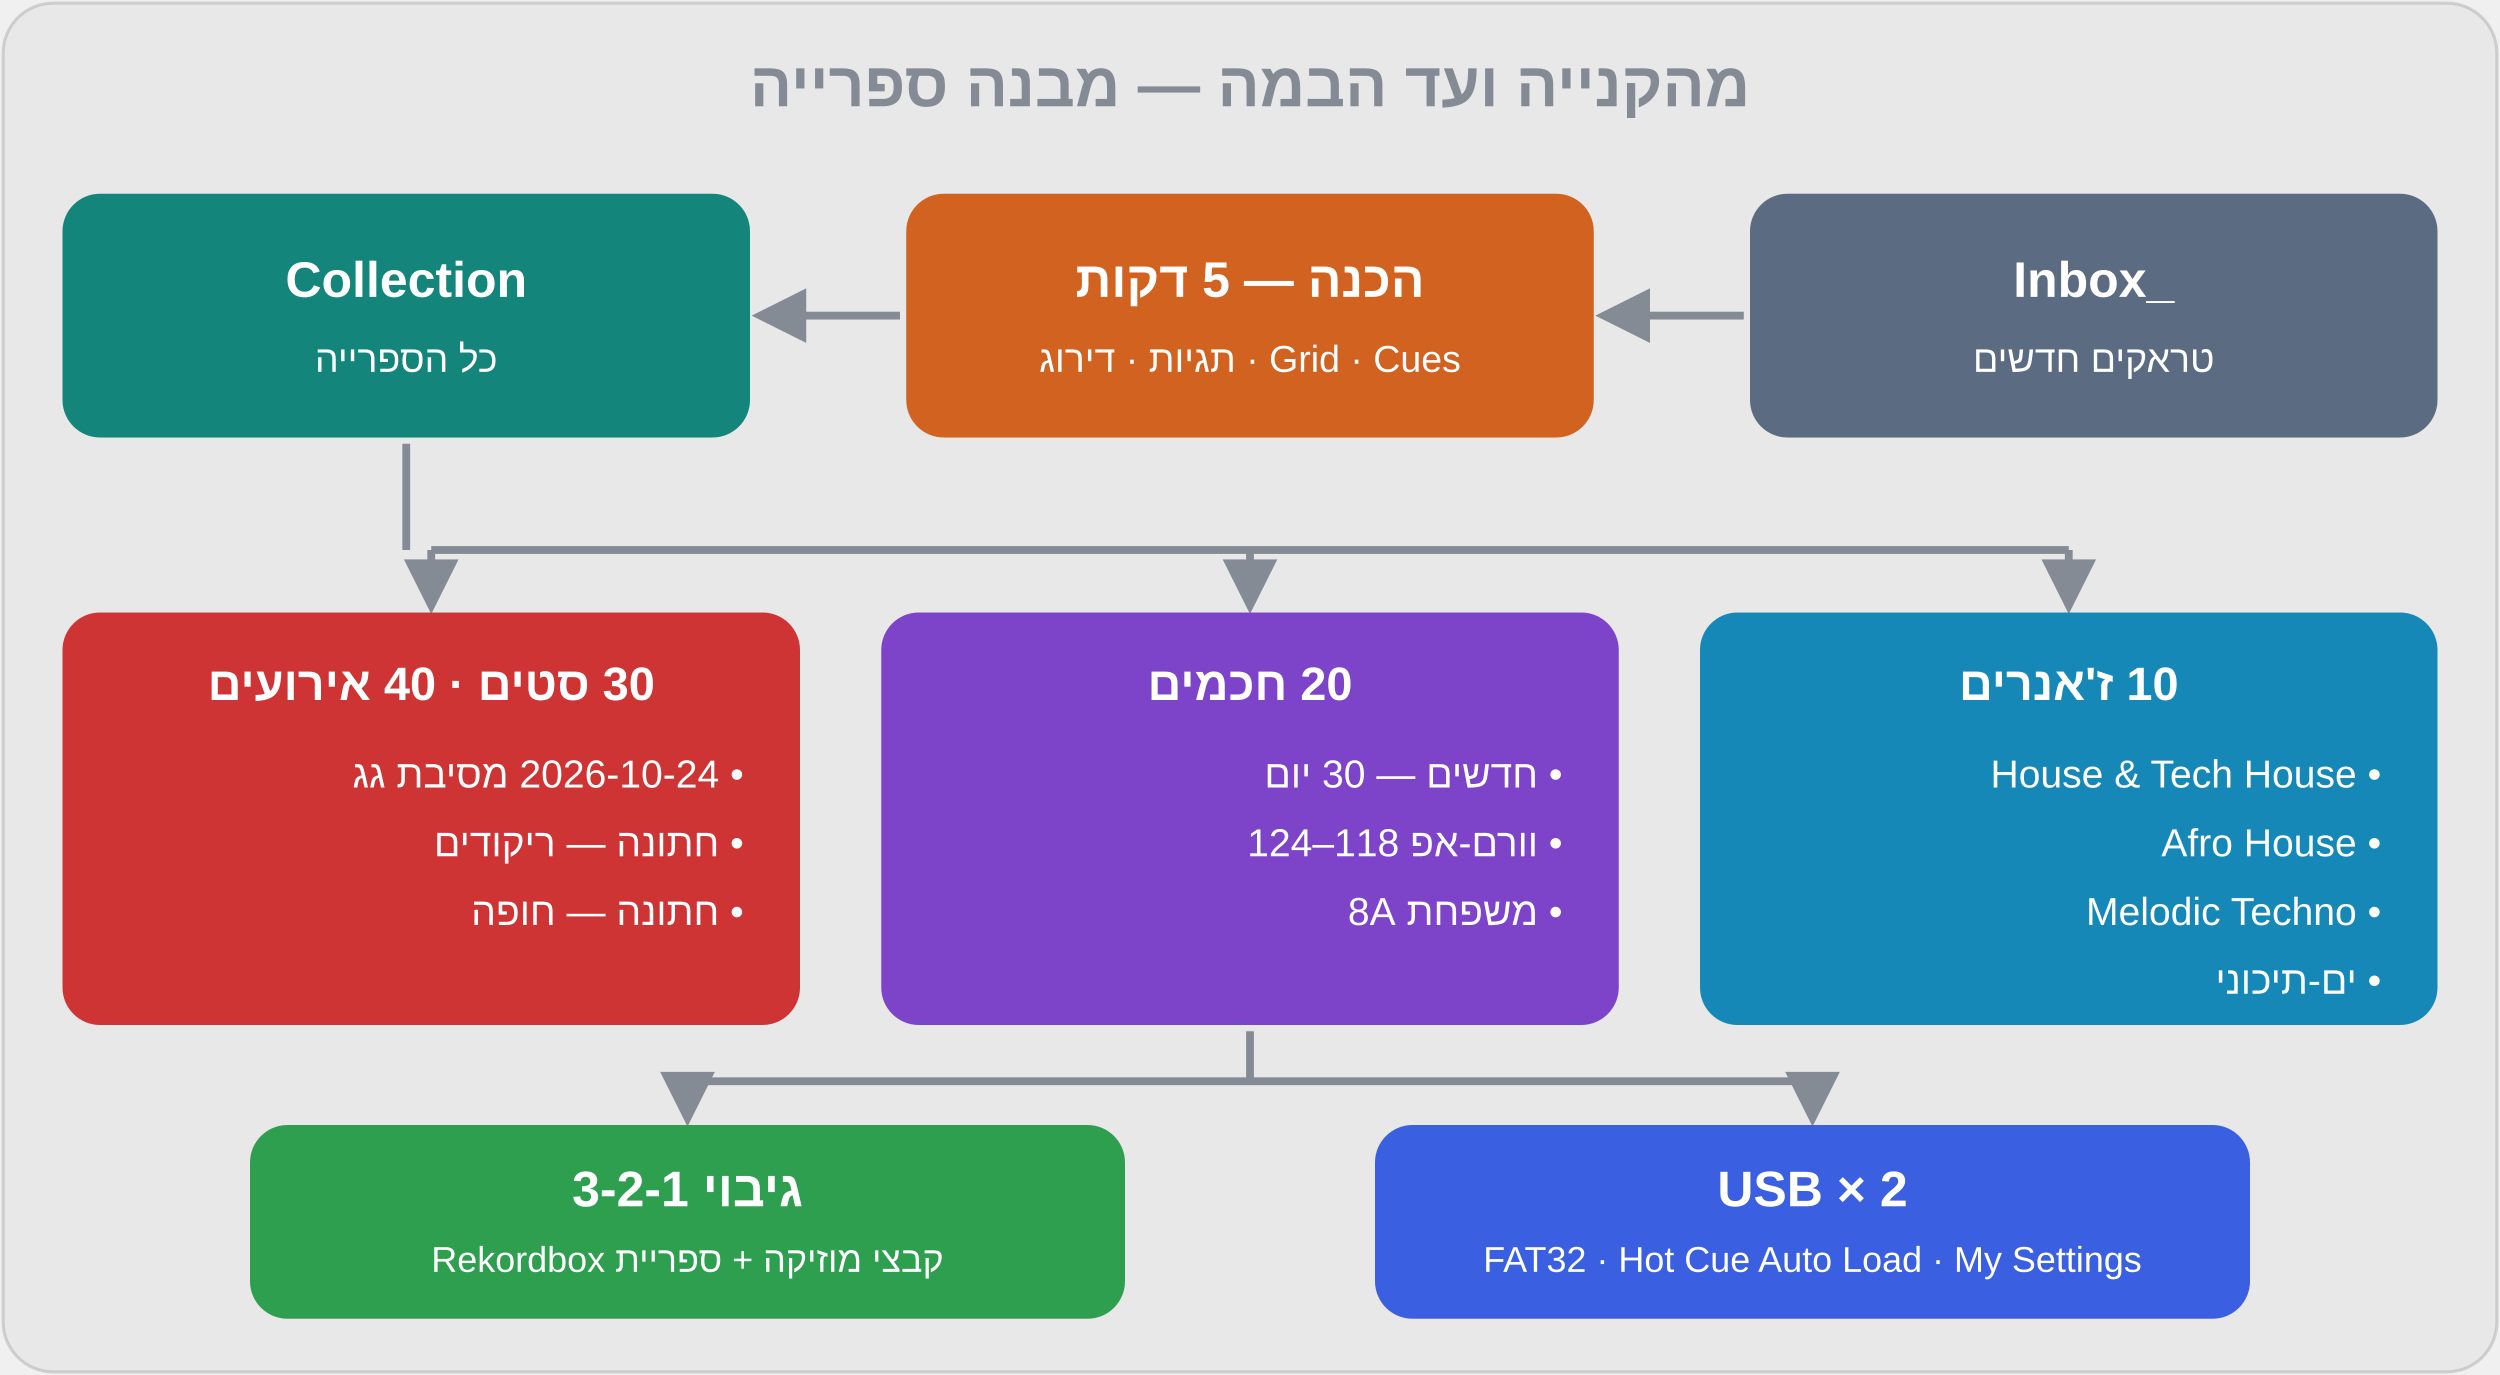
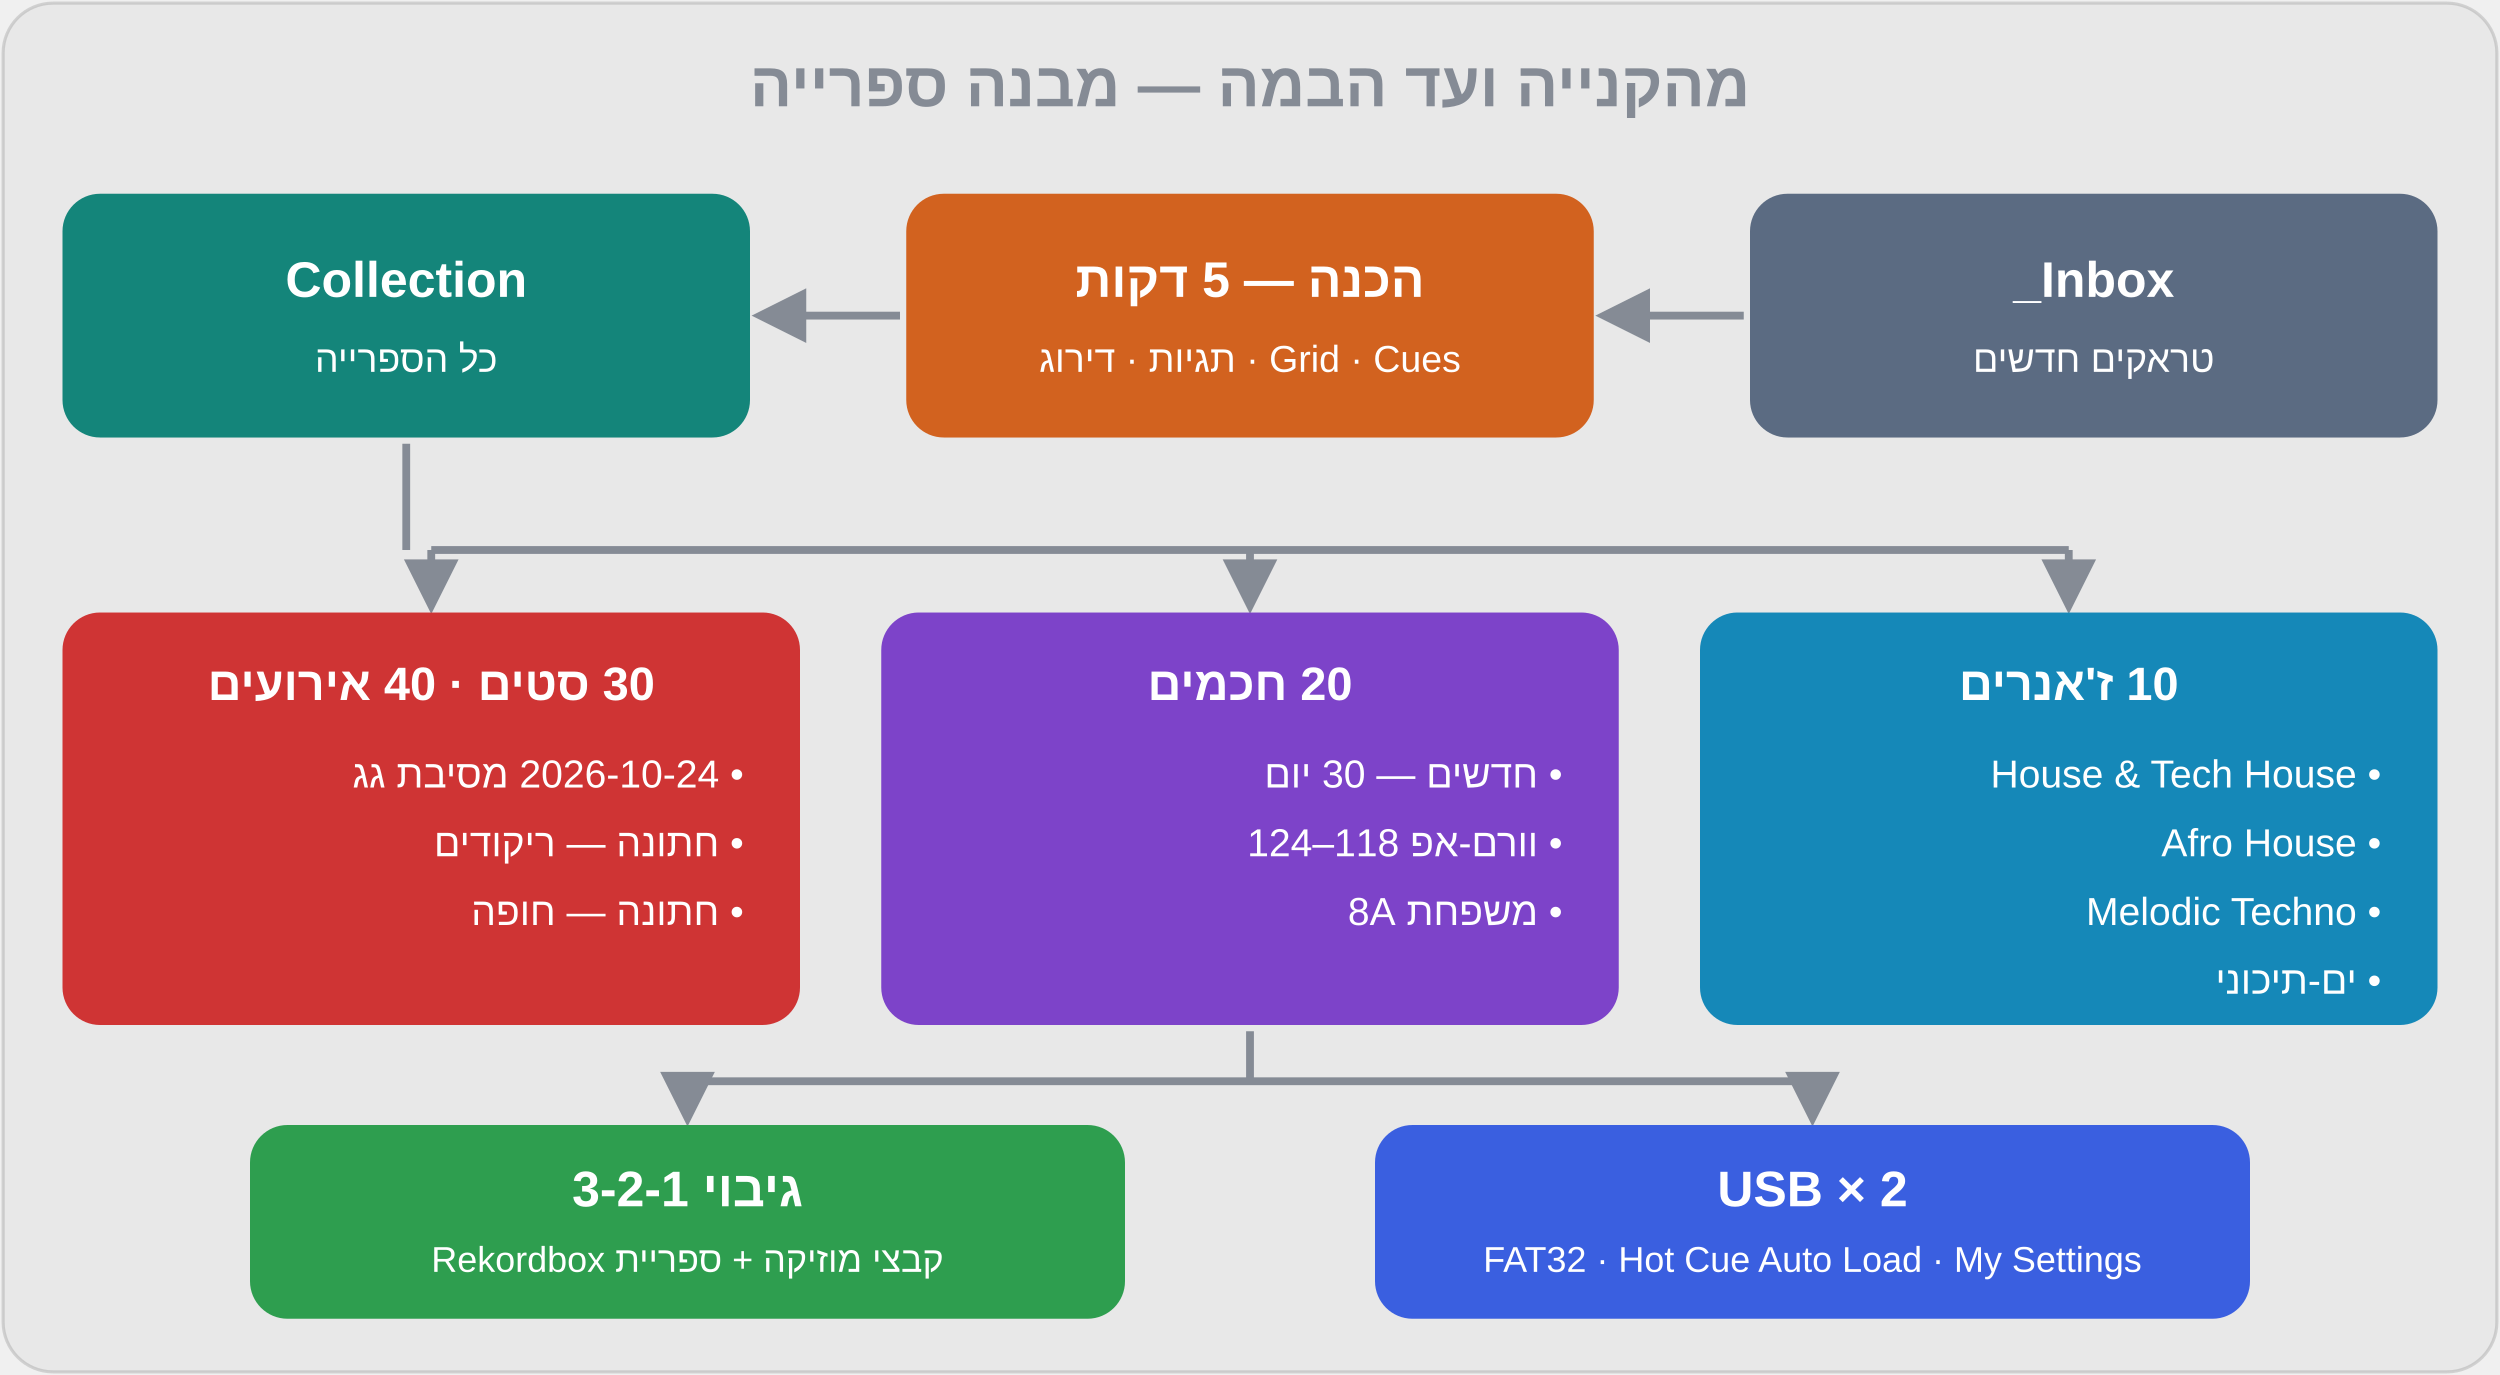
<svg xmlns="http://www.w3.org/2000/svg" viewBox="0 0 800 440" width="800" height="440" role="img" aria-labelledby="t d" font-family="Heebo, Rubik, Arial, sans-serif">
  <rect x="1" y="1" width="798" height="438" rx="16" fill="#7f7f7f" fill-opacity="0.07" stroke="#7f7f7f" stroke-opacity="0.28" />
  <defs>
    <marker id="arr" viewBox="0 0 10 10" refX="8" refY="5" markerWidth="7" markerHeight="7" orient="auto-start-reverse">
      <path d="M0,0 L10,5 L0,10 z" fill="#858b95" />
    </marker>
  </defs>
  <text x="400.0" y="34.0" font-size="20" fill="#858b95" text-anchor="middle" direction="rtl" font-weight="bold">מהקנייה ועד הבמה — מבנה ספרייה</text>
  <rect x="560.0" y="62.0" width="220.0" height="78.0" rx="12" fill="#5b6b82" />
-   <text x="670.0" y="95.0" font-size="16" fill="#ffffff" text-anchor="middle" direction="rtl" font-weight="bold">_Inbox</text>
+   <text x="670.0" y="95.0" font-size="16" fill="#ffffff" text-anchor="middle" font-weight="bold">_Inbox</text>
  <text x="670.0" y="119.0" font-size="12" fill="#ffffff" text-anchor="middle" direction="rtl" font-weight="normal">טראקים חדשים</text>
  <line x1="558.0" y1="101.0" x2="514.0" y2="101.0" stroke="#858b95" stroke-width="2.5" marker-end="url(#arr)" />
  <rect x="290.0" y="62.0" width="220.0" height="78.0" rx="12" fill="#d2621f" />
  <text x="400.0" y="95.0" font-size="16" fill="#ffffff" text-anchor="middle" direction="rtl" font-weight="bold">הכנה — 5 דקות</text>
  <text x="400.0" y="119.0" font-size="12" fill="#ffffff" text-anchor="middle" direction="rtl" font-weight="normal">Grid · Cues · תגיות · דירוג</text>
  <line x1="288.0" y1="101.0" x2="244.0" y2="101.0" stroke="#858b95" stroke-width="2.5" marker-end="url(#arr)" />
  <rect x="20.0" y="62.0" width="220.0" height="78.0" rx="12" fill="#14857a" />
-   <text x="130.0" y="95.0" font-size="16" fill="#ffffff" text-anchor="middle" direction="rtl" font-weight="bold">Collection</text>
+   <text x="130.0" y="95.0" font-size="16" fill="#ffffff" text-anchor="middle" font-weight="bold">Collection</text>
  <text x="130.0" y="119.0" font-size="12" fill="#ffffff" text-anchor="middle" direction="rtl" font-weight="normal">כל הספרייה</text>
  <line x1="130.0" y1="142.0" x2="130.0" y2="176.0" stroke="#858b95" stroke-width="2.5" />
  <line x1="662.0" y1="176.0" x2="138.0" y2="176.0" stroke="#858b95" stroke-width="2.5" />
  <line x1="662.0" y1="176.0" x2="662.0" y2="193.0" stroke="#858b95" stroke-width="2.5" marker-end="url(#arr)" />
  <rect x="544.0" y="196.0" width="236.0" height="132.0" rx="12" fill="#1588b8" />
  <text x="662.0" y="224.0" font-size="15" fill="#ffffff" text-anchor="middle" direction="rtl" font-weight="bold">10 ז'אנרים</text>
  <text x="762.0" y="252.0" font-size="12.5" fill="#ffffff" text-anchor="start" direction="rtl" font-weight="normal">• House &amp; Tech House</text>
  <text x="762.0" y="274.0" font-size="12.5" fill="#ffffff" text-anchor="start" direction="rtl" font-weight="normal">• Afro House</text>
  <text x="762.0" y="296.0" font-size="12.5" fill="#ffffff" text-anchor="start" direction="rtl" font-weight="normal">• Melodic Techno</text>
  <text x="762.0" y="318.0" font-size="12.5" fill="#ffffff" text-anchor="start" direction="rtl" font-weight="normal">• ים-תיכוני</text>
  <line x1="400.0" y1="176.0" x2="400.0" y2="193.0" stroke="#858b95" stroke-width="2.5" marker-end="url(#arr)" />
  <rect x="282.0" y="196.0" width="236.0" height="132.0" rx="12" fill="#7d43c9" />
  <text x="400.0" y="224.0" font-size="15" fill="#ffffff" text-anchor="middle" direction="rtl" font-weight="bold">20 חכמים</text>
  <text x="500.0" y="252.0" font-size="12.5" fill="#ffffff" text-anchor="start" direction="rtl" font-weight="normal">• חדשים — 30 יום</text>
  <text x="500.0" y="274.0" font-size="12.5" fill="#ffffff" text-anchor="start" direction="rtl" font-weight="normal">• וורם-אפ 118–124</text>
  <text x="500.0" y="296.0" font-size="12.5" fill="#ffffff" text-anchor="start" direction="rtl" font-weight="normal">• משפחת 8A</text>
  <line x1="138.0" y1="176.0" x2="138.0" y2="193.0" stroke="#858b95" stroke-width="2.5" marker-end="url(#arr)" />
  <rect x="20.0" y="196.0" width="236.0" height="132.0" rx="12" fill="#cf3434" />
  <text x="138.0" y="224.0" font-size="15" fill="#ffffff" text-anchor="middle" direction="rtl" font-weight="bold">30 סטים · 40 אירועים</text>
  <text x="238.0" y="252.0" font-size="12.5" fill="#ffffff" text-anchor="start" direction="rtl" font-weight="normal">• 2026-10-24 מסיבת גג</text>
  <text x="238.0" y="274.0" font-size="12.5" fill="#ffffff" text-anchor="start" direction="rtl" font-weight="normal">• חתונה — ריקודים</text>
  <text x="238.0" y="296.0" font-size="12.5" fill="#ffffff" text-anchor="start" direction="rtl" font-weight="normal">• חתונה — חופה</text>
  <line x1="400.0" y1="330.0" x2="400.0" y2="346.0" stroke="#858b95" stroke-width="2.5" />
  <line x1="220.0" y1="346.0" x2="580.0" y2="346.0" stroke="#858b95" stroke-width="2.5" />
  <line x1="580.0" y1="346.0" x2="580.0" y2="357.0" stroke="#858b95" stroke-width="2.5" marker-end="url(#arr)" />
  <line x1="220.0" y1="346.0" x2="220.0" y2="357.0" stroke="#858b95" stroke-width="2.5" marker-end="url(#arr)" />
  <rect x="440.0" y="360.0" width="280.0" height="62.0" rx="12" fill="#3a5fe0" />
  <text x="580.0" y="386.0" font-size="16" fill="#ffffff" text-anchor="middle" direction="rtl" font-weight="bold">USB × 2</text>
  <text x="580.0" y="407.0" font-size="11.5" fill="#ffffff" text-anchor="middle" direction="rtl" font-weight="normal">FAT32 · Hot Cue Auto Load · My Settings</text>
  <rect x="80.0" y="360.0" width="280.0" height="62.0" rx="12" fill="#2e9e4f" />
  <text x="220.0" y="386.0" font-size="16" fill="#ffffff" text-anchor="middle" direction="rtl" font-weight="bold">גיבוי 3-2-1</text>
  <text x="220.0" y="407.0" font-size="11.5" fill="#ffffff" text-anchor="middle" direction="rtl" font-weight="normal">קבצי מוזיקה + ספריית Rekordbox</text>
</svg>
